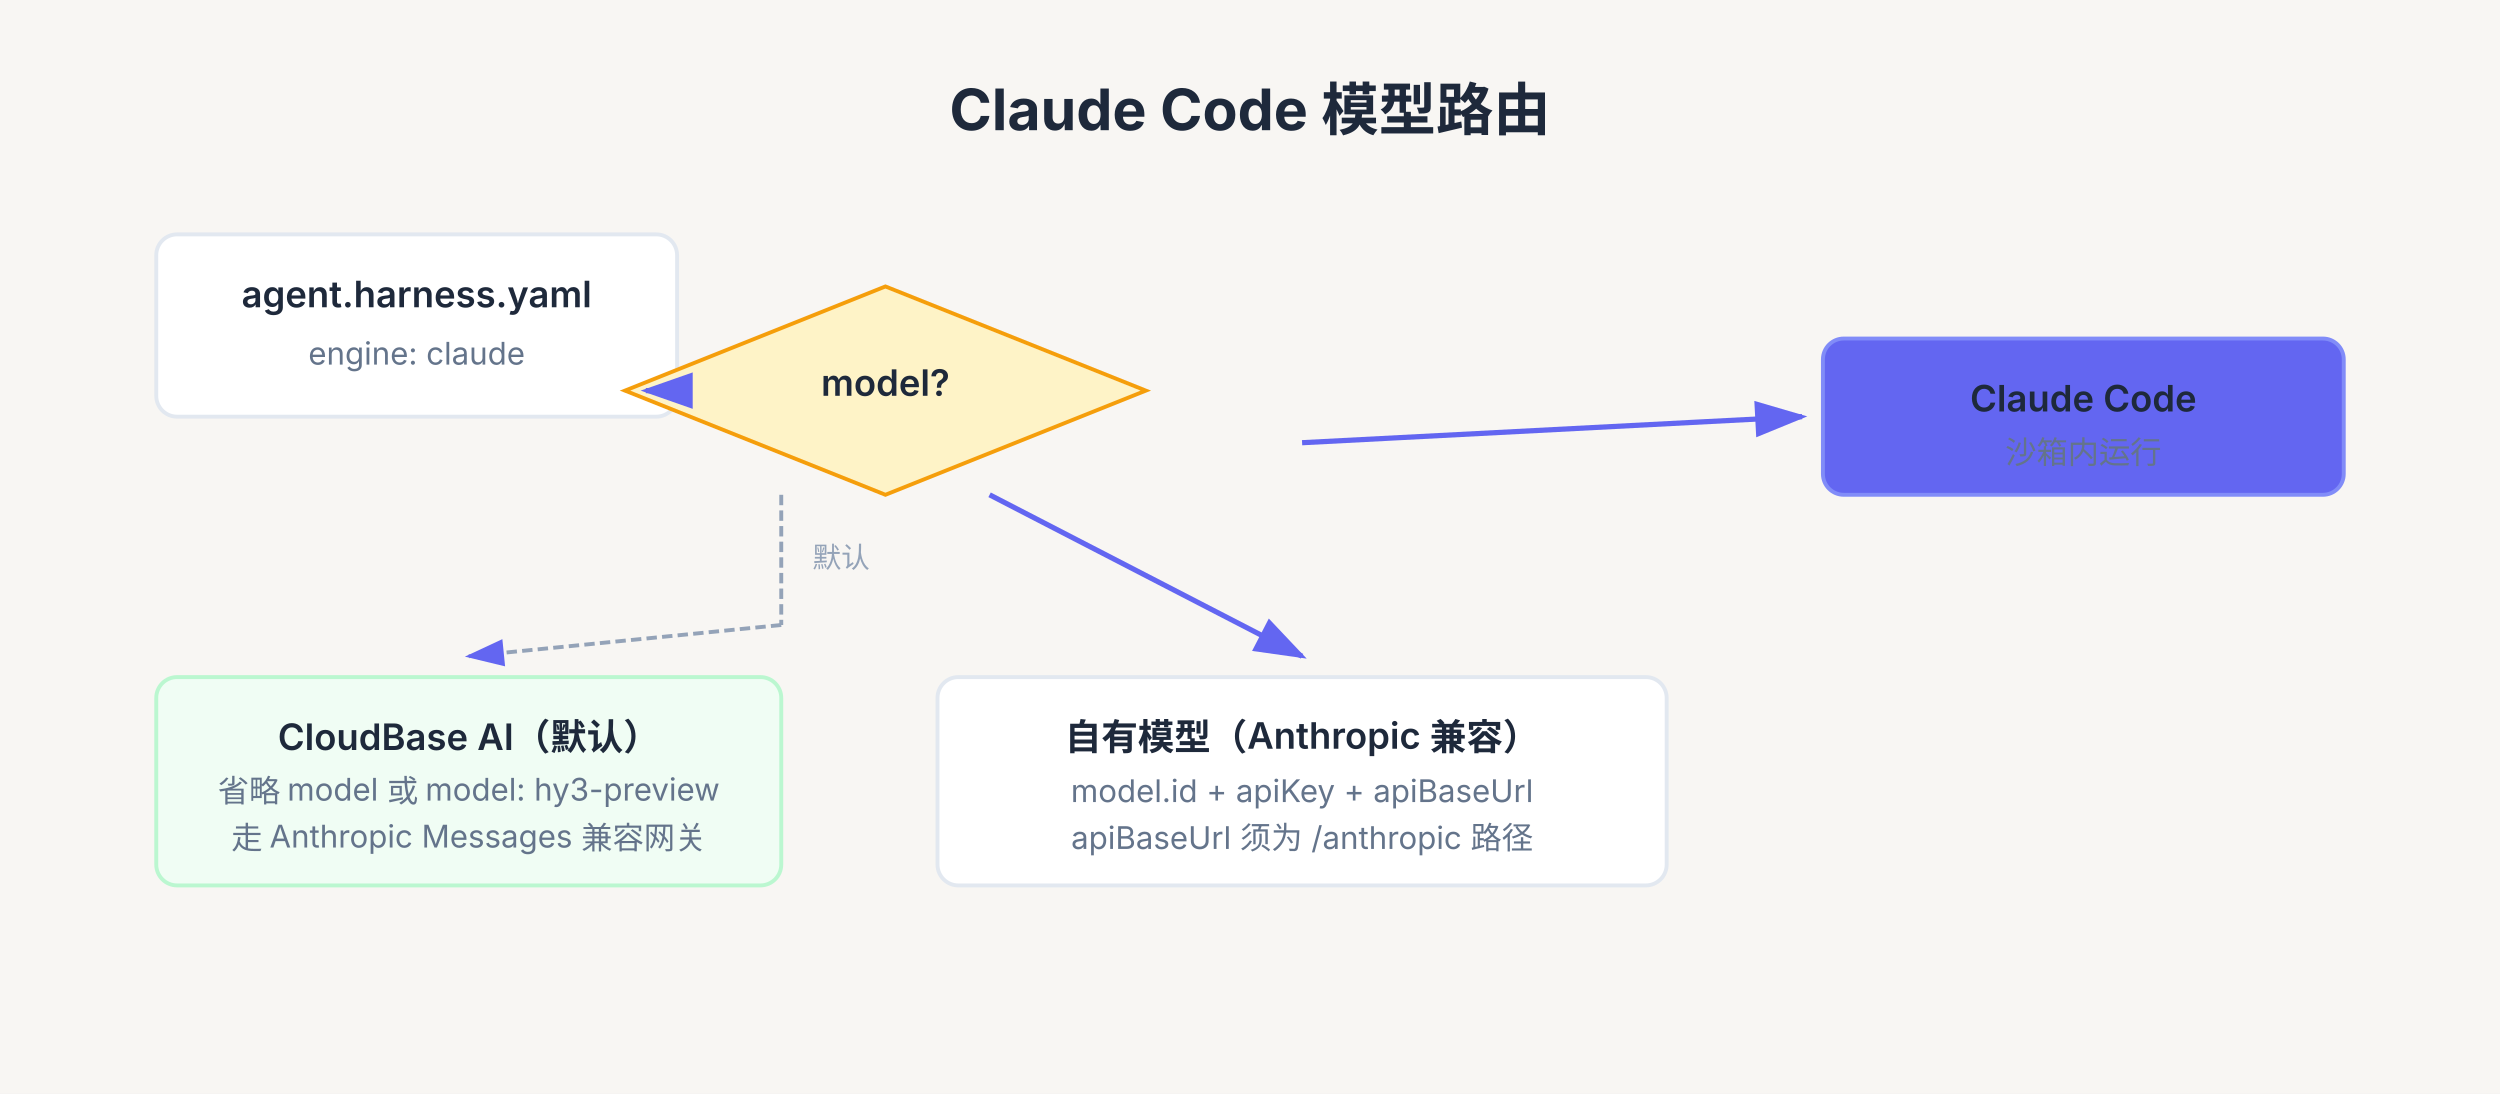
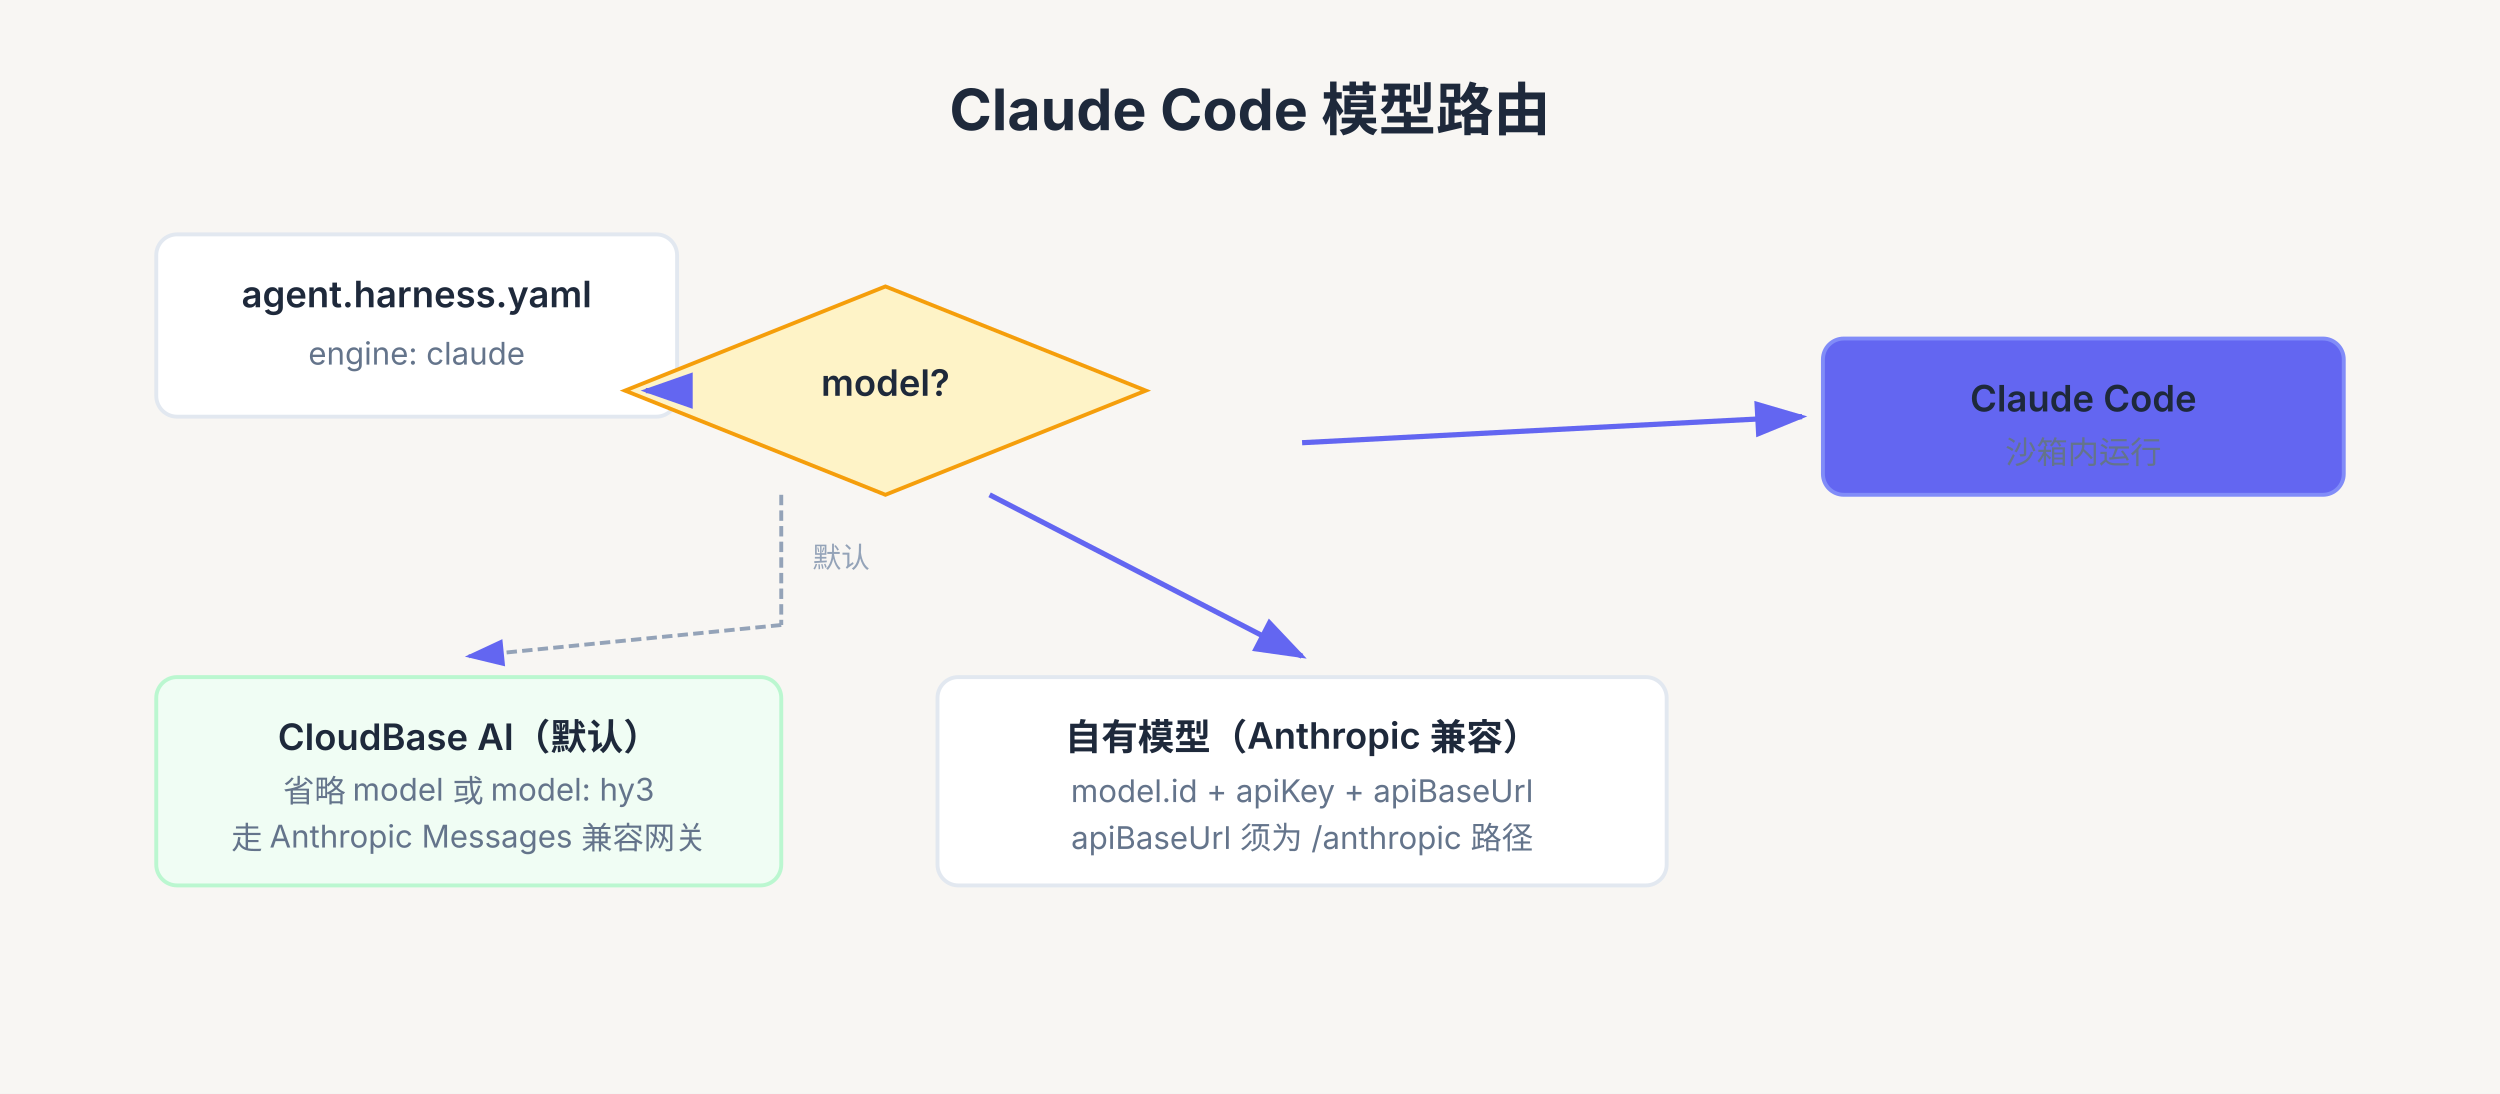
<svg xmlns="http://www.w3.org/2000/svg" viewBox="0 0 960 420">
  <defs>
    <marker id="arrow" markerWidth="10" markerHeight="7" refX="9" refY="3.5" orient="auto">
      <polygon points="0 0, 10 3.5, 0 7" fill="#6366f1" />
    </marker>
  </defs>
  <style>
    text { font-family: -apple-system, BlinkMacSystemFont, "Segoe UI", sans-serif; }
    .t { font-size: 22px; font-weight: 700; fill: #1e293b; }
    .l { font-size: 14px; font-weight: 600; fill: #1e293b; }
    .d { font-size: 12px; fill: #64748b; }
    .n { font-size: 11px; fill: #94a3b8; }
  </style>
  <rect width="960" height="420" fill="#f8f6f3" />
  <text x="480" y="50" text-anchor="middle" class="t">Claude Code 模型路由</text>
  <rect x="60" y="90" width="200" height="70" rx="8" fill="#ffffff" stroke="#e2e8f0" stroke-width="1.5" />
  <text x="160" y="118" text-anchor="middle" class="l">agent.harness.yaml</text>
  <text x="160" y="140" text-anchor="middle" class="d">engine: claude</text>
  <polygon points="340,110 440,150 340,190 240,150" fill="#fef3c7" stroke="#f59e0b" stroke-width="1.5" />
  <text x="340" y="152" text-anchor="middle" class="l" font-size="12">model?</text>
  <line x1="260" y1="150" x2="248" y2="150" stroke="#6366f1" stroke-width="2" marker-end="url(#arrow)" />
  <rect x="60" y="260" width="240" height="80" rx="8" fill="#f0fdf4" stroke="#bbf7d0" stroke-width="1.5" />
  <text x="180" y="288" text-anchor="middle" class="l">CloudBase AI（默认）</text>
-   <text x="180" y="308" text-anchor="middle" class="d">省略 model 或 model: hy3-preview</text>
+   <text x="180" y="308" text-anchor="middle" class="d">省略 model 或 model: hy3</text>
  <text x="180" y="326" text-anchor="middle" class="d">走 Anthropic Messages 兼容网关</text>
  <line x1="300" y1="190" x2="300" y2="240" stroke="#94a3b8" stroke-width="1.5" stroke-dasharray="4,2" />
  <text x="312" y="218" class="n" font-size="10">默认</text>
  <line x1="300" y1="240" x2="180" y2="252" stroke="#94a3b8" stroke-width="1.5" stroke-dasharray="4,2" marker-end="url(#arrow)" />
  <rect x="360" y="260" width="280" height="80" rx="8" fill="#ffffff" stroke="#e2e8f0" stroke-width="1.5" />
  <text x="500" y="288" text-anchor="middle" class="l">自有模型（Anthropic 兼容）</text>
  <text x="500" y="308" text-anchor="middle" class="d">model.id + apiKey + apiBaseUrl</text>
  <text x="500" y="326" text-anchor="middle" class="d">apiBaseUrl 须为 /anthropic 路径</text>
  <line x1="380" y1="190" x2="500" y2="252" stroke="#6366f1" stroke-width="2" marker-end="url(#arrow)" />
  <rect x="700" y="130" width="200" height="60" rx="8" fill="#6366f1" stroke="#818cf8" stroke-width="1.5" />
  <text x="800" y="158" text-anchor="middle" class="l" fill="#ffffff">Claude Code</text>
  <text x="800" y="178" text-anchor="middle" class="d" fill="#c7d2fe">沙箱内运行</text>
  <line x1="500" y1="170" x2="692" y2="160" stroke="#6366f1" stroke-width="2" marker-end="url(#arrow)" />
</svg>
